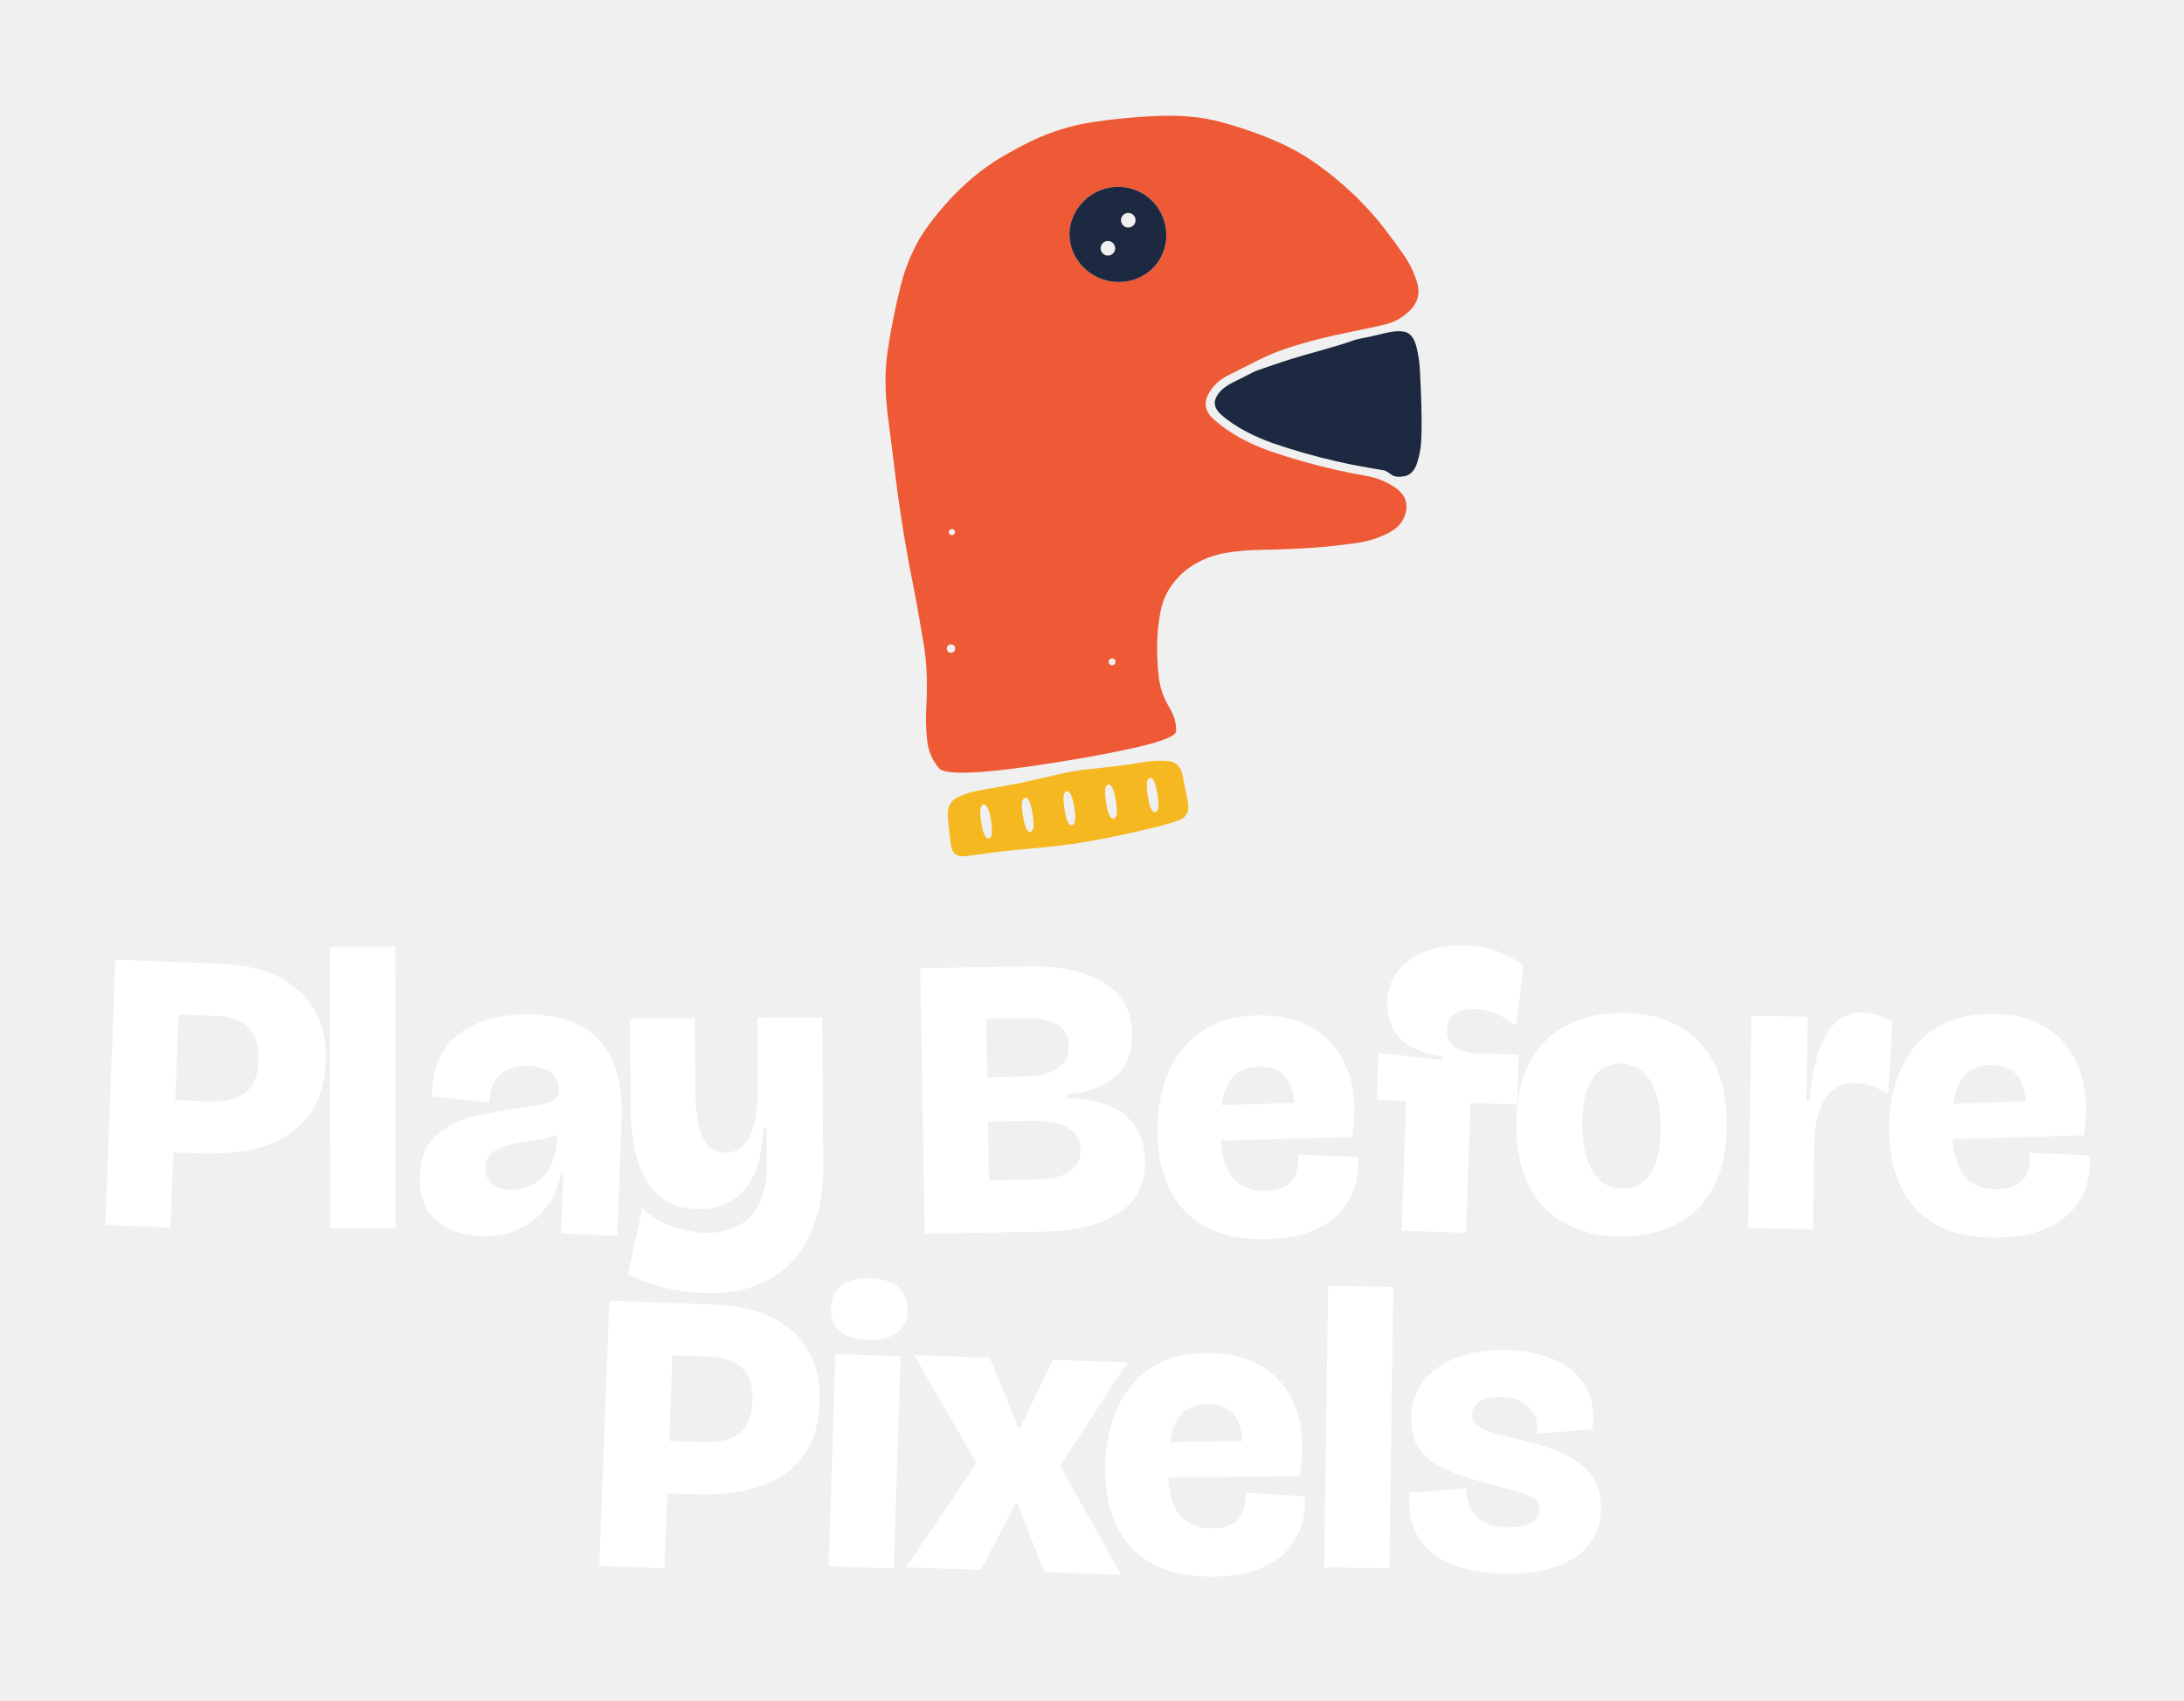
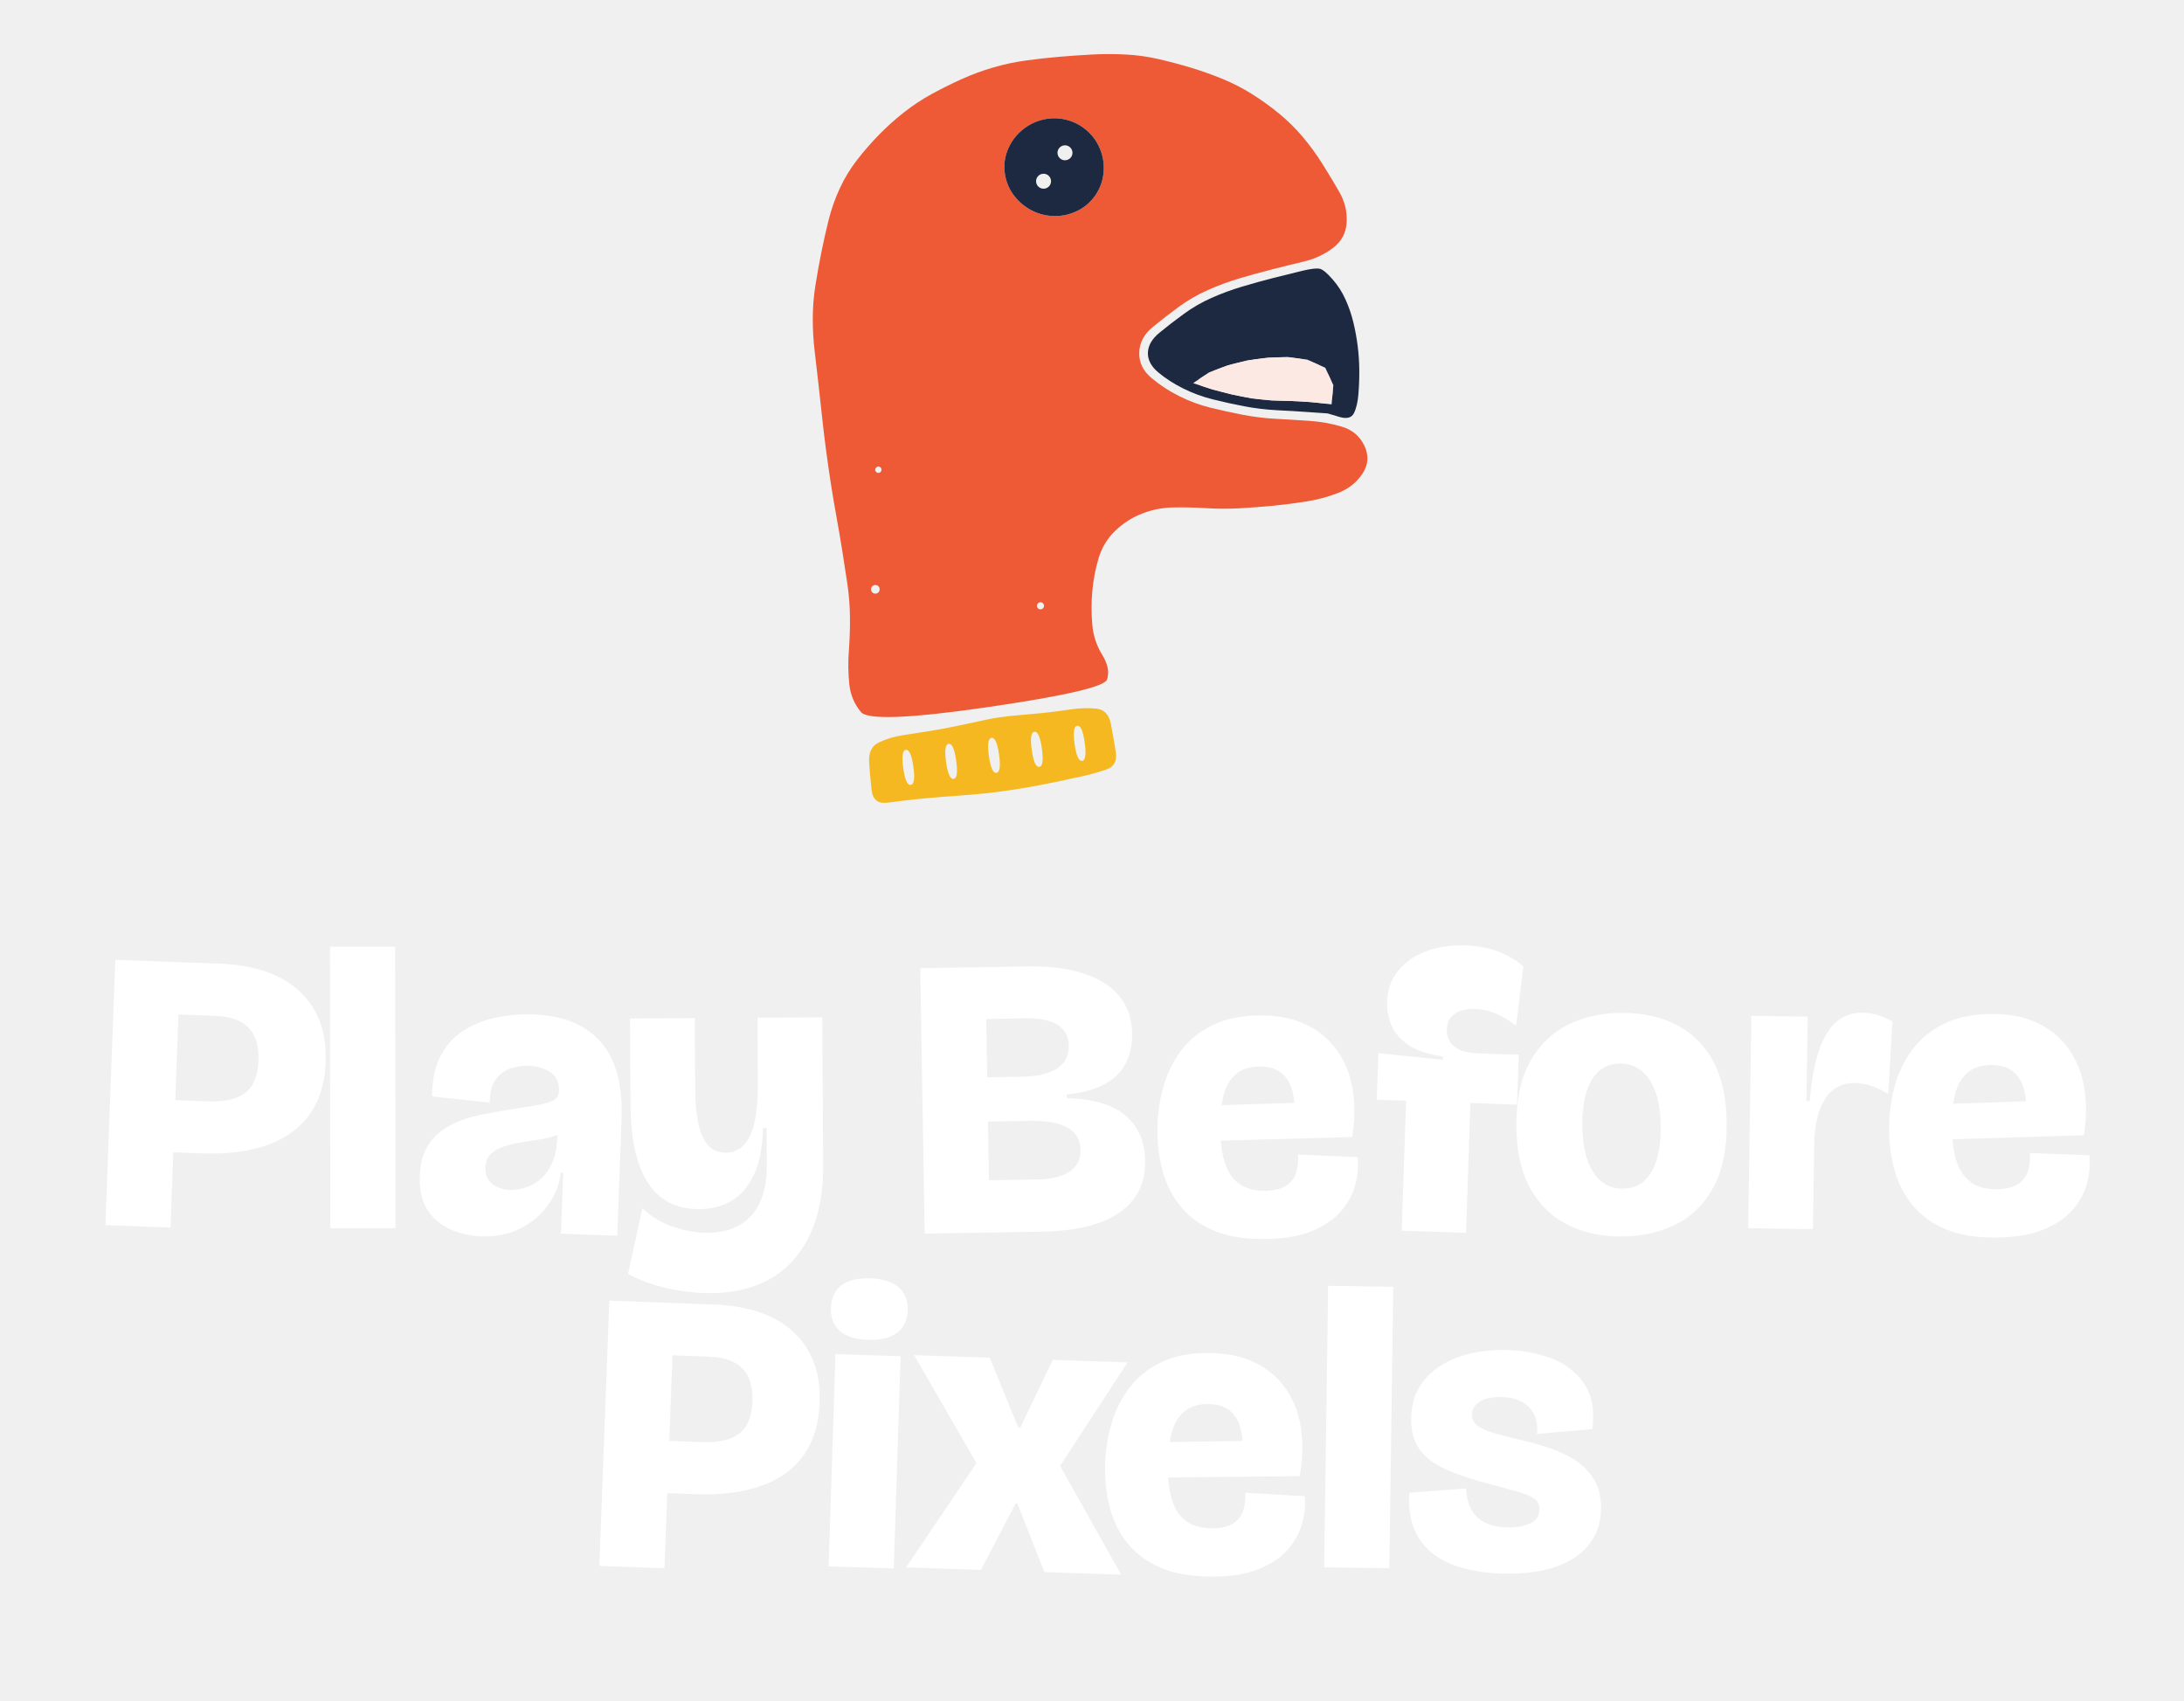
<svg xmlns="http://www.w3.org/2000/svg" viewBox="0 0 570.15 444" width="570.15" height="444" role="img" aria-label="Play Before Pixels (on ink)">
-   <path fill="#EE5A36" d="M302.49 176.64Q302 172.4 302.08 168.1Q302.16 163.81 302.96 159.64Q303.77 155.48 306.33 152.17Q308.89 148.87 312.58 146.88Q316.28 144.89 320.48 144.25Q324.67 143.61 328.97 143.54Q333.27 143.47 337.55 143.28Q341.83 143.09 346.1 142.71Q350.37 142.32 354.63 141.67Q358.88 141.01 362.63 139.05Q366.37 137.08 367.07 133.41Q367.76 129.75 364.31 127.34Q360.86 124.94 356.61 124.21Q352.35 123.48 348.17 122.52Q343.98 121.55 339.86 120.38Q335.74 119.2 331.7 117.81Q327.66 116.42 323.88 114.38Q320.1 112.34 316.89 109.5Q313.69 106.67 315.26 103.28Q316.83 99.88 320.67 97.96Q324.51 96.04 328.35 94.09Q332.18 92.14 336.28 90.81Q340.37 89.49 344.55 88.44Q348.72 87.39 352.94 86.57Q357.16 85.74 361.33 84.76Q365.49 83.79 368.32 80.78Q371.15 77.77 369.96 73.79Q368.77 69.81 366.32 66.33Q363.88 62.86 361.28 59.49Q358.68 56.12 355.69 53.06Q352.71 49.99 349.43 47.22Q346.14 44.45 342.59 42.02Q339.04 39.59 335.14 37.76Q331.24 35.94 327.19 34.5Q323.14 33.06 319 31.93Q314.85 30.79 310.57 30.43Q306.29 30.07 302.01 30.27Q297.73 30.46 293.48 30.86Q289.23 31.26 285 31.91Q280.77 32.57 276.68 33.87Q272.58 35.17 268.73 37.07Q264.88 38.98 261.18 41.19Q257.48 43.4 254.18 46.16Q250.87 48.93 247.94 52.1Q245.01 55.26 242.44 58.74Q239.86 62.22 238.07 66.16Q236.27 70.1 235.21 74.27Q234.15 78.44 233.3 82.64Q232.46 86.83 231.81 91.08Q231.16 95.33 231.17 99.64Q231.19 103.94 231.74 108.2Q232.3 112.46 232.82 116.72Q233.34 120.98 233.88 125.24Q234.42 129.51 235.06 133.76Q235.69 138.01 236.42 142.24Q237.15 146.48 237.99 150.7Q238.84 154.91 239.59 159.15Q240.34 163.39 241.06 167.64Q241.78 171.89 241.92 176.2Q242.06 180.51 241.81 184.8Q241.56 189.09 242.04 193.29Q242.51 197.48 245.13 200.53Q247.75 203.58 277.24 198.77Q306.72 193.96 307 190.96Q307.27 187.96 305.12 184.42Q302.98 180.88 302.49 176.64ZM249.3 138.83Q249.31 138.89 249.3 138.95Q249.3 139.02 249.28 139.08Q249.27 139.14 249.25 139.2Q249.22 139.26 249.19 139.31Q249.16 139.36 249.12 139.41Q249.07 139.46 249.03 139.5Q248.98 139.54 248.93 139.57Q248.87 139.6 248.81 139.63Q248.76 139.65 248.69 139.67Q248.63 139.68 248.57 139.69Q248.51 139.69 248.45 139.69Q248.38 139.68 248.32 139.67Q248.26 139.65 248.2 139.63Q248.15 139.6 248.09 139.57Q248.04 139.54 247.99 139.5Q247.94 139.46 247.9 139.41Q247.86 139.36 247.83 139.31Q247.8 139.26 247.77 139.2Q247.75 139.14 247.73 139.08Q247.72 139.02 247.71 138.95Q247.71 138.89 247.71 138.83Q247.72 138.77 247.73 138.71Q247.75 138.64 247.77 138.59Q247.8 138.53 247.83 138.48Q247.86 138.42 247.9 138.37Q247.94 138.33 247.99 138.29Q248.04 138.24 248.09 138.21Q248.15 138.18 248.2 138.15Q248.26 138.13 248.32 138.12Q248.38 138.1 248.45 138.1Q248.51 138.09 248.57 138.1Q248.63 138.1 248.69 138.12Q248.76 138.13 248.81 138.15Q248.87 138.18 248.93 138.21Q248.98 138.24 249.03 138.29Q249.07 138.33 249.12 138.37Q249.16 138.42 249.19 138.48Q249.22 138.53 249.25 138.59Q249.27 138.64 249.28 138.71Q249.3 138.77 249.3 138.83ZM249.33 169.05Q249.35 169.13 249.36 169.22Q249.36 169.3 249.36 169.39Q249.35 169.48 249.33 169.56Q249.31 169.64 249.28 169.72Q249.24 169.8 249.2 169.88Q249.15 169.95 249.1 170.02Q249.04 170.08 248.98 170.14Q248.91 170.19 248.84 170.24Q248.76 170.28 248.68 170.32Q248.6 170.35 248.52 170.37Q248.44 170.39 248.35 170.4Q248.26 170.4 248.18 170.4Q248.09 170.39 248.01 170.37Q247.92 170.35 247.84 170.32Q247.76 170.28 247.69 170.24Q247.62 170.19 247.55 170.14Q247.49 170.08 247.43 170.02Q247.37 169.95 247.33 169.88Q247.28 169.8 247.25 169.72Q247.22 169.64 247.2 169.56Q247.18 169.48 247.17 169.39Q247.16 169.3 247.17 169.22Q247.18 169.13 247.2 169.05Q247.22 168.96 247.25 168.88Q247.28 168.81 247.33 168.73Q247.37 168.66 247.43 168.59Q247.49 168.53 247.55 168.47Q247.62 168.41 247.69 168.37Q247.76 168.32 247.84 168.29Q247.92 168.26 248.01 168.24Q248.09 168.22 248.18 168.21Q248.26 168.2 248.35 168.21Q248.44 168.22 248.52 168.24Q248.6 168.26 248.68 168.29Q248.76 168.32 248.84 168.37Q248.91 168.41 248.98 168.47Q249.04 168.53 249.1 168.59Q249.15 168.66 249.2 168.73Q249.24 168.81 249.28 168.88Q249.31 168.96 249.33 169.05ZM291.2 172.56Q291.21 172.63 291.22 172.7Q291.22 172.77 291.22 172.84Q291.21 172.91 291.2 172.98Q291.18 173.05 291.15 173.11Q291.12 173.18 291.09 173.24Q291.05 173.3 291.01 173.35Q290.96 173.4 290.91 173.45Q290.85 173.5 290.79 173.53Q290.73 173.57 290.67 173.6Q290.6 173.62 290.53 173.64Q290.46 173.66 290.39 173.66Q290.32 173.67 290.25 173.66Q290.18 173.66 290.11 173.64Q290.04 173.62 289.98 173.6Q289.91 173.57 289.85 173.53Q289.79 173.5 289.74 173.45Q289.69 173.4 289.64 173.35Q289.59 173.3 289.56 173.24Q289.52 173.18 289.49 173.11Q289.47 173.05 289.45 172.98Q289.43 172.91 289.43 172.84Q289.42 172.77 289.43 172.7Q289.43 172.63 289.45 172.56Q289.47 172.49 289.49 172.42Q289.52 172.36 289.56 172.3Q289.59 172.24 289.64 172.19Q289.69 172.13 289.74 172.09Q289.79 172.04 289.85 172Q289.91 171.97 289.98 171.94Q290.04 171.91 290.11 171.9Q290.18 171.88 290.25 171.87Q290.32 171.87 290.39 171.87Q290.46 171.88 290.53 171.9Q290.6 171.91 290.67 171.94Q290.73 171.97 290.79 172Q290.85 172.04 290.91 172.09Q290.96 172.13 291.01 172.19Q291.05 172.24 291.09 172.3Q291.12 172.36 291.15 172.42Q291.18 172.49 291.2 172.56ZM304.45 62.23Q304.25 65.33 302.57 67.97Q300.9 70.61 298.16 72.08Q295.42 73.55 292.35 73.62Q289.27 73.68 286.5 72.37Q283.73 71.05 281.81 68.63Q279.89 66.2 279.36 63.12Q278.83 60.04 279.92 57.13Q281.01 54.22 283.28 52.14Q285.54 50.07 288.48 49.24Q291.42 48.41 294.41 49.02Q297.4 49.63 299.79 51.55Q302.18 53.48 303.41 56.3Q304.64 59.13 304.45 62.23Z" />
-   <path fill="#1D2940" d="M366.66 124.31Q368.91 123.88 369.9 120.97Q370.89 118.05 371.02 114.99Q371.15 111.92 371.12 108.87Q371.08 105.81 370.96 102.75Q370.83 99.69 370.68 96.63Q370.53 93.56 369.77 90.54Q369.01 87.52 367.23 86.79Q365.45 86.05 361.56 86.97Q357.67 87.89 357.63 87.89Q357.59 87.9 355.7 88.27Q353.81 88.64 352.87 89.02Q351.93 89.39 348.99 90.27Q346.06 91.14 343.11 91.96Q340.16 92.77 337.23 93.67Q334.31 94.58 331.42 95.59Q328.54 96.6 328.22 96.69Q327.91 96.78 326.71 97.39Q325.51 98 325.5 98Q325.5 98 322 99.75Q318.5 101.5 317.44 103.81Q316.37 106.11 318.87 108.31Q321.37 110.52 324.96 112.46Q328.54 114.4 332.47 115.75Q336.4 117.1 340.46 118.26Q344.53 119.42 348.66 120.37Q352.79 121.33 357.01 122.05Q361.23 122.77 361.35 122.8Q361.47 122.82 361.58 122.86Q361.7 122.9 361.81 122.95Q361.92 123.01 362.02 123.07Q362.12 123.13 363.27 123.93Q364.41 124.73 366.66 124.31Z" />
-   <path fill="#F5B820" d="M252.29 223.48Q255.87 222.96 259.41 222.51Q262.94 222.06 266.49 221.75Q270.03 221.43 273.58 221.08Q277.12 220.74 280.64 220.21Q284.16 219.68 287.65 219.01Q291.15 218.34 294.63 217.56Q298.1 216.78 301.56 215.95Q305.01 215.12 307.87 214.06Q310.73 212.99 310.11 209.51Q309.48 206.03 308.74 202.45Q307.99 198.87 304.81 198.64Q301.64 198.41 298.12 199.01Q294.59 199.62 291.06 200.03Q287.52 200.45 283.98 200.82Q280.43 201.19 276.96 201.98Q273.49 202.77 270.03 203.58Q266.56 204.4 263.05 205.02Q259.55 205.65 256.04 206.25Q252.53 206.85 249.85 208.22Q247.17 209.58 247.45 213.21Q247.73 216.84 248.22 220.42Q248.71 224.01 252.29 223.48ZM256.15 214.63Q255.45 210.18 256.73 209.98Q258.01 209.78 258.72 214.22Q259.42 218.67 258.14 218.87Q256.85 219.07 256.15 214.63ZM267.02 212.91Q266.31 208.46 267.6 208.26Q268.88 208.06 269.58 212.5Q270.29 216.95 269 217.15Q267.72 217.35 267.02 212.91ZM277.88 211.19Q277.18 206.74 278.46 206.54Q279.74 206.34 280.45 210.78Q281.15 215.23 279.87 215.43Q278.58 215.63 277.88 211.19ZM290.73 213.71Q289.45 213.91 288.74 209.47Q288.04 205.02 289.32 204.82Q290.61 204.62 291.31 209.06Q292.02 213.5 290.73 213.71ZM301.6 211.99Q300.31 212.19 299.61 207.75Q298.91 203.3 300.19 203.1Q301.47 202.89 302.18 207.34Q302.88 211.78 301.6 211.99Z" />
-   <path fill="#1D2940" d="M303.41 56.3Q302.18 53.48 299.79 51.55Q297.4 49.63 294.41 49.02Q291.42 48.41 288.48 49.24Q285.54 50.07 283.28 52.14Q281.01 54.22 279.92 57.13Q278.83 60.04 279.36 63.12Q279.89 66.2 281.81 68.63Q283.73 71.05 286.5 72.37Q289.27 73.68 292.35 73.62Q295.42 73.55 298.16 72.08Q300.9 70.61 302.57 67.97Q304.25 65.33 304.45 62.23Q304.64 59.13 303.41 56.3ZM296.4 57.12Q296.42 57.19 296.43 57.27Q296.44 57.34 296.44 57.41Q296.44 57.49 296.44 57.56Q296.44 57.64 296.43 57.71Q296.42 57.79 296.4 57.86Q296.39 57.93 296.37 58Q296.35 58.08 296.32 58.15Q296.3 58.22 296.27 58.28Q296.23 58.35 296.2 58.42Q296.16 58.48 296.12 58.54Q296.08 58.61 296.03 58.66Q295.99 58.72 295.94 58.78Q295.88 58.83 295.83 58.88Q295.78 58.93 295.72 58.98Q295.66 59.03 295.6 59.07Q295.53 59.11 295.47 59.15Q295.4 59.18 295.34 59.21Q295.27 59.24 295.2 59.27Q295.13 59.3 295.06 59.32Q294.98 59.34 294.91 59.35Q294.84 59.37 294.76 59.37Q294.69 59.38 294.62 59.39Q294.54 59.39 294.47 59.39Q294.39 59.38 294.32 59.37Q294.24 59.37 294.17 59.35Q294.1 59.34 294.03 59.32Q293.95 59.3 293.88 59.27Q293.81 59.24 293.75 59.21Q293.68 59.18 293.61 59.15Q293.55 59.11 293.49 59.07Q293.42 59.03 293.37 58.98Q293.31 58.93 293.25 58.88Q293.2 58.83 293.15 58.78Q293.1 58.72 293.05 58.66Q293 58.61 292.96 58.54Q292.92 58.48 292.88 58.42Q292.85 58.35 292.82 58.28Q292.79 58.22 292.76 58.15Q292.73 58.08 292.71 58Q292.69 57.93 292.68 57.86Q292.66 57.79 292.66 57.71Q292.65 57.64 292.64 57.56Q292.64 57.49 292.64 57.41Q292.65 57.34 292.66 57.27Q292.66 57.19 292.68 57.12Q292.69 57.04 292.71 56.97Q292.73 56.9 292.76 56.83Q292.79 56.76 292.82 56.69Q292.85 56.63 292.88 56.56Q292.92 56.5 292.96 56.43Q293 56.37 293.05 56.31Q293.1 56.25 293.15 56.2Q293.2 56.15 293.25 56.09Q293.31 56.04 293.37 56Q293.42 55.95 293.49 55.91Q293.55 55.87 293.61 55.83Q293.68 55.8 293.75 55.76Q293.81 55.73 293.88 55.71Q293.95 55.68 294.03 55.66Q294.1 55.64 294.17 55.63Q294.24 55.61 294.32 55.6Q294.39 55.59 294.47 55.59Q294.54 55.59 294.62 55.59Q294.69 55.59 294.76 55.6Q294.84 55.61 294.91 55.63Q294.98 55.64 295.06 55.66Q295.13 55.68 295.2 55.71Q295.27 55.73 295.34 55.76Q295.4 55.8 295.47 55.83Q295.53 55.87 295.6 55.91Q295.66 55.95 295.72 56Q295.78 56.04 295.83 56.09Q295.88 56.15 295.94 56.2Q295.99 56.25 296.03 56.31Q296.08 56.37 296.12 56.43Q296.16 56.5 296.2 56.56Q296.23 56.63 296.27 56.69Q296.3 56.76 296.32 56.83Q296.35 56.9 296.37 56.97Q296.39 57.04 296.4 57.12ZM291.08 64.44Q291.1 64.51 291.11 64.59Q291.12 64.66 291.12 64.74Q291.12 64.81 291.12 64.89Q291.12 64.96 291.11 65.03Q291.1 65.11 291.08 65.18Q291.07 65.25 291.05 65.33Q291.03 65.4 291 65.47Q290.98 65.54 290.95 65.61Q290.91 65.67 290.88 65.74Q290.84 65.8 290.8 65.87Q290.76 65.93 290.71 65.99Q290.67 66.04 290.62 66.1Q290.56 66.15 290.51 66.21Q290.46 66.26 290.4 66.3Q290.34 66.35 290.28 66.39Q290.21 66.43 290.15 66.47Q290.08 66.5 290.02 66.54Q289.95 66.57 289.88 66.59Q289.81 66.62 289.74 66.64Q289.66 66.66 289.59 66.67Q289.52 66.69 289.44 66.7Q289.37 66.71 289.3 66.71Q289.22 66.71 289.15 66.71Q289.07 66.71 289 66.7Q288.92 66.69 288.85 66.67Q288.78 66.66 288.71 66.64Q288.63 66.62 288.56 66.59Q288.49 66.57 288.43 66.54Q288.36 66.5 288.29 66.47Q288.23 66.43 288.17 66.39Q288.1 66.35 288.05 66.3Q287.99 66.26 287.93 66.21Q287.88 66.15 287.83 66.1Q287.78 66.04 287.73 65.99Q287.68 65.93 287.64 65.87Q287.6 65.8 287.56 65.74Q287.53 65.67 287.5 65.61Q287.47 65.54 287.44 65.47Q287.41 65.4 287.39 65.33Q287.37 65.25 287.36 65.18Q287.34 65.11 287.34 65.03Q287.33 64.96 287.32 64.89Q287.32 64.81 287.32 64.74Q287.33 64.66 287.34 64.59Q287.34 64.51 287.36 64.44Q287.37 64.37 287.39 64.3Q287.41 64.22 287.44 64.15Q287.47 64.08 287.5 64.02Q287.53 63.95 287.56 63.88Q287.6 63.82 287.64 63.76Q287.68 63.69 287.73 63.64Q287.78 63.58 287.83 63.52Q287.88 63.47 287.93 63.42Q287.99 63.37 288.05 63.32Q288.1 63.27 288.17 63.23Q288.23 63.19 288.29 63.15Q288.36 63.12 288.43 63.09Q288.49 63.06 288.56 63.03Q288.63 63 288.71 62.98Q288.78 62.96 288.85 62.95Q288.92 62.93 289 62.93Q289.07 62.92 289.15 62.91Q289.22 62.91 289.3 62.91Q289.37 62.92 289.44 62.93Q289.52 62.93 289.59 62.95Q289.66 62.96 289.74 62.98Q289.81 63 289.88 63.03Q289.95 63.06 290.02 63.09Q290.08 63.12 290.15 63.15Q290.21 63.19 290.28 63.23Q290.34 63.27 290.4 63.32Q290.46 63.37 290.51 63.42Q290.56 63.47 290.62 63.52Q290.67 63.58 290.71 63.64Q290.76 63.69 290.8 63.76Q290.84 63.82 290.88 63.88Q290.91 63.95 290.95 64.02Q290.98 64.08 291 64.15Q291.03 64.22 291.05 64.3Q291.07 64.37 291.08 64.44Z" />
+   <path fill="#EE5A36" d="M285.14 162.94Q284.78 158.61 285.16 154.28Q285.54 149.95 286.77 145.8Q287.99 141.65 291.05 138.65Q294.12 135.65 298.09 134.09Q302.07 132.52 306.37 132.46Q310.68 132.39 315.03 132.66Q319.39 132.93 323.75 132.68Q328.1 132.43 332.44 132.01Q336.77 131.58 341.06 130.9Q345.35 130.23 349.4 128.65Q353.45 127.07 355.72 123.59Q357.98 120.11 356.18 116.35Q354.38 112.59 350.28 111.37Q346.18 110.15 341.81 109.86Q337.44 109.56 333.08 109.33Q328.73 109.1 324.46 108.28Q320.19 107.47 315.98 106.42Q311.77 105.37 307.88 103.43Q303.98 101.49 300.64 98.7Q297.29 95.91 297.41 92.03Q297.53 88.16 300.9 85.4Q304.26 82.63 307.79 80.06Q311.31 77.49 315.31 75.72Q319.31 73.95 323.49 72.69Q327.68 71.44 331.92 70.36Q336.15 69.28 340.39 68.27Q344.64 67.26 348 64.71Q351.36 62.16 351.56 57.98Q351.77 53.8 349.63 50.09Q347.49 46.38 345.19 42.72Q342.89 39.06 340.1 35.75Q337.31 32.44 333.94 29.67Q330.58 26.9 326.88 24.58Q323.18 22.25 319.13 20.59Q315.09 18.94 310.91 17.67Q306.73 16.41 302.47 15.43Q298.22 14.45 293.86 14.23Q289.49 14 285.15 14.23Q280.8 14.46 276.47 14.83Q272.15 15.2 267.84 15.79Q263.53 16.38 259.34 17.6Q255.15 18.81 251.17 20.6Q247.18 22.39 243.34 24.48Q239.5 26.58 236.05 29.28Q232.61 31.98 229.54 35.11Q226.47 38.24 223.77 41.71Q221.07 45.19 219.23 49.18Q217.38 53.17 216.32 57.42Q215.27 61.66 214.41 65.92Q213.56 70.19 212.87 74.5Q212.18 78.82 212.18 83.19Q212.17 87.56 212.7 91.89Q213.23 96.23 213.7 100.56Q214.17 104.89 214.65 109.23Q215.12 113.57 215.7 117.9Q216.28 122.23 216.95 126.54Q217.62 130.86 218.41 135.15Q219.19 139.45 219.88 143.77Q220.57 148.08 221.21 152.42Q221.85 156.75 221.89 161.13Q221.93 165.51 221.6 169.86Q221.27 174.22 221.7 178.48Q222.13 182.74 224.76 185.88Q227.4 189.01 257.71 184.61Q288.02 180.21 289 177.38Q289.97 174.55 287.73 170.91Q285.49 167.27 285.14 162.94ZM230.13 122.57Q230.13 122.64 230.12 122.7Q230.12 122.76 230.1 122.83Q230.09 122.89 230.06 122.95Q230.03 123.01 230 123.06Q229.97 123.12 229.92 123.16Q229.88 123.21 229.83 123.25Q229.78 123.29 229.73 123.33Q229.67 123.36 229.61 123.38Q229.55 123.41 229.49 123.42Q229.42 123.44 229.36 123.44Q229.3 123.44 229.23 123.44Q229.17 123.43 229.1 123.41Q229.04 123.4 228.98 123.37Q228.92 123.35 228.87 123.31Q228.82 123.28 228.77 123.24Q228.72 123.19 228.68 123.14Q228.64 123.09 228.6 123.04Q228.57 122.98 228.55 122.92Q228.52 122.86 228.51 122.8Q228.5 122.74 228.49 122.67Q228.49 122.61 228.49 122.54Q228.5 122.48 228.52 122.42Q228.53 122.35 228.56 122.3Q228.58 122.24 228.62 122.18Q228.65 122.13 228.7 122.08Q228.74 122.03 228.79 121.99Q228.84 121.95 228.89 121.92Q228.95 121.88 229.01 121.86Q229.07 121.84 229.13 121.82Q229.2 121.81 229.26 121.8Q229.32 121.8 229.39 121.81Q229.45 121.81 229.51 121.83Q229.58 121.85 229.64 121.87Q229.7 121.9 229.75 121.93Q229.8 121.97 229.85 122.01Q229.9 122.05 229.94 122.1Q229.98 122.15 230.02 122.21Q230.05 122.26 230.07 122.32Q230.1 122.38 230.11 122.44Q230.12 122.51 230.13 122.57ZM229.61 153.59Q229.63 153.68 229.64 153.77Q229.64 153.86 229.63 153.94Q229.62 154.03 229.6 154.12Q229.58 154.2 229.55 154.29Q229.51 154.37 229.46 154.44Q229.41 154.52 229.36 154.58Q229.3 154.65 229.23 154.71Q229.16 154.76 229.08 154.81Q229.01 154.85 228.93 154.88Q228.84 154.92 228.76 154.94Q228.67 154.96 228.58 154.96Q228.49 154.97 228.4 154.96Q228.32 154.95 228.23 154.93Q228.15 154.9 228.06 154.87Q227.98 154.83 227.91 154.79Q227.83 154.74 227.77 154.68Q227.7 154.62 227.64 154.55Q227.59 154.48 227.54 154.41Q227.5 154.33 227.47 154.25Q227.43 154.17 227.41 154.08Q227.39 153.99 227.39 153.91Q227.38 153.82 227.39 153.73Q227.4 153.64 227.42 153.55Q227.44 153.47 227.48 153.39Q227.52 153.31 227.56 153.23Q227.61 153.16 227.67 153.09Q227.73 153.02 227.8 152.97Q227.86 152.91 227.94 152.87Q228.02 152.82 228.1 152.79Q228.18 152.76 228.27 152.74Q228.36 152.72 228.44 152.71Q228.53 152.71 228.62 152.72Q228.71 152.72 228.79 152.75Q228.88 152.77 228.96 152.8Q229.04 152.84 229.12 152.89Q229.19 152.93 229.26 152.99Q229.33 153.05 229.38 153.12Q229.44 153.19 229.48 153.27Q229.53 153.34 229.56 153.42Q229.59 153.51 229.61 153.59ZM272.52 157.95Q272.54 158.02 272.55 158.09Q272.55 158.16 272.54 158.23Q272.54 158.31 272.52 158.38Q272.5 158.45 272.47 158.51Q272.44 158.58 272.4 158.64Q272.36 158.7 272.32 158.76Q272.27 158.81 272.21 158.86Q272.16 158.9 272.09 158.94Q272.03 158.98 271.96 159Q271.9 159.03 271.82 159.04Q271.75 159.06 271.68 159.06Q271.61 159.07 271.54 159.06Q271.47 159.06 271.39 159.04Q271.32 159.02 271.26 158.99Q271.19 158.96 271.13 158.92Q271.07 158.88 271.02 158.84Q270.96 158.79 270.91 158.73Q270.87 158.68 270.83 158.61Q270.8 158.55 270.77 158.48Q270.74 158.42 270.73 158.34Q270.71 158.27 270.71 158.2Q270.7 158.13 270.71 158.06Q270.72 157.98 270.73 157.91Q270.75 157.84 270.78 157.78Q270.81 157.71 270.85 157.65Q270.89 157.59 270.94 157.53Q270.98 157.48 271.04 157.43Q271.1 157.39 271.16 157.35Q271.22 157.31 271.29 157.29Q271.36 157.26 271.43 157.25Q271.5 157.23 271.57 157.23Q271.64 157.22 271.71 157.23Q271.79 157.24 271.86 157.25Q271.93 157.27 271.99 157.3Q272.06 157.33 272.12 157.37Q272.18 157.41 272.24 157.46Q272.29 157.5 272.34 157.56Q272.38 157.62 272.42 157.68Q272.46 157.74 272.48 157.81Q272.51 157.88 272.52 157.95ZM288.1 44.93Q287.85 48.11 286.08 50.79Q284.31 53.47 281.47 54.93Q278.64 56.39 275.48 56.4Q272.32 56.41 269.5 55.01Q266.68 53.61 264.75 51.09Q262.82 48.57 262.34 45.4Q261.85 42.23 263.02 39.25Q264.19 36.28 266.56 34.2Q268.92 32.11 271.95 31.31Q274.98 30.51 278.04 31.19Q281.1 31.87 283.52 33.89Q285.93 35.9 287.15 38.83Q288.36 41.75 288.1 44.93Z" />
+   <path fill="#1D2940" d="M354.63 102.82Q354.88 99.68 354.85 96.55Q354.82 93.41 354.43 90.3Q354.04 87.19 353.3 84.13Q352.56 81.07 351.26 78.19Q349.97 75.3 347.87 72.91Q345.78 70.52 344.65 70.19Q343.52 69.85 340.11 70.66Q336.69 71.47 332.49 72.54Q328.28 73.62 324.19 74.84Q320.09 76.07 316.27 77.77Q312.45 79.46 309.05 81.94Q305.65 84.42 302.7 86.84Q299.76 89.25 299.67 92.07Q299.58 94.88 302.4 97.23Q305.23 99.59 308.89 101.41Q312.56 103.24 316.62 104.25Q320.68 105.27 324.84 106.06Q329 106.85 333.28 107.08Q337.56 107.31 337.57 107.31Q337.59 107.31 341.96 107.6Q346.33 107.9 346.45 107.91Q346.58 107.93 346.7 107.95Q346.82 107.98 349.69 108.84Q352.56 109.69 353.47 107.82Q354.38 105.95 354.63 102.82ZM345.05 105.26Q342.5 104.95 339.87 104.81Q337.25 104.66 334.62 104.61Q331.99 104.55 331.99 104.55Q331.99 104.55 329.38 104.28Q326.77 104.01 326.77 104.01Q326.77 104.01 324.19 103.5Q321.61 102.99 321.61 102.99Q321.61 102.99 319.07 102.33Q316.52 101.68 316.52 101.68Q316.52 101.68 314.01 100.85Q311.49 100.02 311.49 100.02Q311.49 100.02 311.49 100.02Q311.49 100.02 311.49 100.02Q311.49 100.02 311.49 100.02Q311.49 100.02 311.49 100.02Q311.49 100.02 311.49 100.02Q311.49 100.02 311.49 100.02Q311.49 100.02 311.49 100.02Q311.48 100.02 311.48 100.02Q311.48 100.02 311.48 100.02Q311.48 100.02 311.48 100.02Q311.48 100.02 311.48 100.02Q311.48 100.02 311.48 100.01Q311.48 100.01 311.48 100.01Q311.48 100.01 311.48 100.01Q311.48 100.01 311.48 100.01Q311.48 100.01 311.48 100.01Q311.48 100.01 311.48 100.01Q311.48 100.01 311.49 100.01Q311.49 100.01 311.49 100.01Q311.49 100.01 311.49 100.01Q311.49 100.01 311.49 100.01Q311.49 100.01 311.49 100.01Q311.49 100.01 313.55 98.62Q315.61 97.23 315.61 97.23Q315.61 97.23 315.61 97.23Q315.61 97.23 318.08 96.28Q320.55 95.34 320.55 95.34Q320.55 95.34 323.11 94.71Q325.66 94.07 325.66 94.07Q325.66 94.07 328.26 93.72Q330.86 93.37 330.86 93.37Q330.86 93.37 333.47 93.28Q336.08 93.18 336.09 93.18Q336.09 93.18 336.09 93.18Q336.09 93.18 338.68 93.53Q341.27 93.88 341.27 93.88Q341.28 93.88 341.28 93.88Q341.28 93.88 341.28 93.88Q341.28 93.88 343.62 94.94Q345.97 96 345.97 96Q345.97 96 345.97 96Q345.97 96 345.97 96Q345.97 96 345.97 96Q345.97 96 345.97 96Q345.97 96 345.97 96Q345.97 96 345.97 96Q345.97 96 347.02 98.27Q348.08 100.53 348.08 100.53Q348.08 100.53 348.08 100.53Q348.08 100.54 348.08 100.54Q348.08 100.54 348.08 100.54Q348.08 100.54 348.08 100.54Q348.08 100.54 347.85 103.04Q347.62 105.55 347.62 105.55Q347.62 105.55 347.62 105.55Q347.62 105.55 347.62 105.55Q347.62 105.55 347.62 105.55Q347.62 105.55 347.62 105.55Q347.62 105.55 347.61 105.55Q347.61 105.56 347.61 105.56Q347.61 105.56 347.61 105.56Q347.61 105.56 347.61 105.56Q347.61 105.56 347.61 105.56Q347.61 105.56 347.61 105.56Q347.61 105.56 347.61 105.56Q347.61 105.56 347.61 105.56Q347.61 105.56 347.61 105.56Q347.61 105.56 347.61 105.56Q347.61 105.56 347.61 105.56Q347.61 105.56 345.05 105.26Z" />
+   <path fill="#F5B820" d="M231.68 209.53Q235.36 209.05 239 208.65Q242.63 208.26 246.28 208Q249.93 207.74 253.57 207.44Q257.21 207.15 260.83 206.67Q264.45 206.19 268.06 205.57Q271.66 204.94 275.24 204.2Q278.82 203.46 282.38 202.67Q285.95 201.88 288.9 200.84Q291.85 199.8 291.27 196.22Q290.7 192.64 290 188.95Q289.29 185.25 286.04 184.96Q282.78 184.67 279.15 185.23Q275.53 185.78 271.89 186.15Q268.25 186.51 264.61 186.82Q260.97 187.14 257.39 187.89Q253.81 188.64 250.24 189.42Q246.67 190.19 243.06 190.77Q239.44 191.35 235.83 191.9Q232.22 192.46 229.44 193.81Q226.67 195.16 226.89 198.89Q227.11 202.62 227.55 206.31Q227.99 210 231.68 209.53ZM235.8 200.5Q235.15 195.93 236.48 195.74Q237.8 195.56 238.44 200.13Q239.08 204.71 237.76 204.89Q236.44 205.08 235.8 200.5ZM246.98 198.93Q246.34 194.36 247.66 194.17Q248.98 193.99 249.62 198.56Q250.27 203.14 248.95 203.32Q247.62 203.51 246.98 198.93ZM258.16 197.36Q257.52 192.79 258.84 192.6Q260.16 192.41 260.81 196.99Q261.45 201.56 260.13 201.75Q258.81 201.94 258.16 197.36ZM271.31 200.18Q269.99 200.36 269.35 195.79Q268.7 191.21 270.03 191.03Q271.35 190.84 271.99 195.42Q272.63 199.99 271.31 200.18ZM282.5 198.61Q281.17 198.79 280.53 194.22Q279.89 189.64 281.21 189.46Q282.53 189.27 283.17 193.85Q283.82 198.42 282.5 198.61Z" />
+   <path fill="#FDE9E3" d="M345.05 105.25Q347.61 105.55 347.84 103.04Q348.07 100.54 347.01 98.27Q345.96 96.01 343.62 94.95Q341.27 93.89 338.68 93.54Q336.09 93.19 333.47 93.29Q330.86 93.38 328.26 93.73Q325.66 94.08 323.11 94.72Q320.56 95.35 318.09 96.29Q315.62 97.24 313.56 98.62Q311.49 100.01 314.01 100.84Q316.53 101.67 319.07 102.32Q321.61 102.98 324.19 103.49Q326.77 104 329.38 104.27Q331.99 104.54 334.62 104.6Q337.25 104.65 339.87 104.8Q342.5 104.94 345.05 105.25Z" />
+   <path fill="#1D2940" d="M287.15 38.83Q285.93 35.9 283.52 33.89Q281.1 31.87 278.04 31.19Q274.98 30.51 271.95 31.31Q268.92 32.11 266.56 34.2Q264.19 36.28 263.02 39.25Q261.85 42.23 262.34 45.4Q262.82 48.57 264.75 51.09Q266.68 53.61 269.5 55.01Q272.32 56.41 275.48 56.4Q278.64 56.39 281.47 54.93Q284.31 53.47 286.08 50.79Q287.85 48.11 288.1 44.93Q288.36 41.75 287.15 38.83ZM279.94 39.54Q279.95 39.61 279.96 39.69Q279.97 39.77 279.97 39.84Q279.97 39.92 279.97 40Q279.96 40.07 279.95 40.15Q279.94 40.22 279.93 40.3Q279.91 40.37 279.89 40.45Q279.87 40.52 279.84 40.59Q279.81 40.66 279.78 40.73Q279.74 40.8 279.71 40.87Q279.67 40.93 279.62 41Q279.58 41.06 279.53 41.12Q279.48 41.18 279.43 41.23Q279.38 41.29 279.32 41.34Q279.26 41.39 279.2 41.44Q279.14 41.48 279.08 41.52Q279.01 41.57 278.94 41.6Q278.88 41.64 278.81 41.67Q278.74 41.7 278.66 41.72Q278.59 41.75 278.52 41.77Q278.44 41.79 278.37 41.8Q278.29 41.82 278.22 41.82Q278.14 41.83 278.06 41.83Q277.99 41.84 277.91 41.83Q277.83 41.83 277.76 41.82Q277.68 41.81 277.61 41.79Q277.53 41.77 277.46 41.75Q277.39 41.73 277.31 41.7Q277.24 41.67 277.17 41.64Q277.11 41.61 277.04 41.57Q276.97 41.53 276.91 41.49Q276.85 41.44 276.79 41.39Q276.73 41.35 276.67 41.29Q276.62 41.24 276.57 41.18Q276.52 41.13 276.47 41.06Q276.42 41 276.38 40.94Q276.34 40.87 276.3 40.81Q276.27 40.74 276.24 40.67Q276.21 40.6 276.18 40.53Q276.16 40.45 276.14 40.38Q276.12 40.31 276.1 40.23Q276.09 40.16 276.08 40.08Q276.07 40 276.07 39.93Q276.07 39.85 276.08 39.77Q276.08 39.7 276.09 39.62Q276.1 39.55 276.12 39.47Q276.13 39.4 276.15 39.32Q276.18 39.25 276.2 39.18Q276.23 39.11 276.27 39.04Q276.3 38.97 276.34 38.9Q276.38 38.84 276.42 38.77Q276.46 38.71 276.51 38.65Q276.56 38.59 276.61 38.54Q276.67 38.48 276.72 38.43Q276.78 38.38 276.84 38.33Q276.9 38.29 276.97 38.25Q277.03 38.2 277.1 38.17Q277.17 38.13 277.24 38.1Q277.31 38.07 277.38 38.04Q277.45 38.02 277.53 38Q277.6 37.98 277.67 37.97Q277.75 37.95 277.83 37.95Q277.9 37.94 277.98 37.94Q278.06 37.93 278.13 37.94Q278.21 37.94 278.28 37.95Q278.36 37.96 278.43 37.98Q278.51 38 278.58 38.02Q278.66 38.04 278.73 38.07Q278.8 38.1 278.87 38.13Q278.94 38.16 279 38.2Q279.07 38.24 279.13 38.28Q279.2 38.33 279.25 38.38Q279.31 38.42 279.37 38.48Q279.42 38.53 279.48 38.59Q279.53 38.64 279.57 38.7Q279.62 38.77 279.66 38.83Q279.7 38.89 279.74 38.96Q279.77 39.03 279.81 39.1Q279.84 39.17 279.86 39.24Q279.89 39.31 279.91 39.39Q279.93 39.46 279.94 39.54ZM274.35 46.96Q274.36 47.03 274.37 47.11Q274.38 47.19 274.38 47.26Q274.38 47.34 274.38 47.42Q274.37 47.49 274.36 47.57Q274.35 47.64 274.33 47.72Q274.32 47.79 274.3 47.87Q274.27 47.94 274.25 48.01Q274.22 48.08 274.18 48.15Q274.15 48.22 274.11 48.29Q274.07 48.35 274.03 48.42Q273.99 48.48 273.94 48.54Q273.89 48.6 273.84 48.65Q273.78 48.71 273.73 48.76Q273.67 48.81 273.61 48.86Q273.55 48.9 273.48 48.95Q273.42 48.99 273.35 49.02Q273.28 49.06 273.21 49.09Q273.14 49.12 273.07 49.15Q273 49.17 272.93 49.19Q272.85 49.21 272.78 49.22Q272.7 49.24 272.62 49.25Q272.55 49.25 272.47 49.25Q272.39 49.26 272.32 49.25Q272.24 49.25 272.17 49.24Q272.09 49.23 272.02 49.21Q271.94 49.19 271.87 49.17Q271.79 49.15 271.72 49.12Q271.65 49.09 271.58 49.06Q271.51 49.03 271.45 48.99Q271.38 48.95 271.32 48.91Q271.26 48.86 271.2 48.82Q271.14 48.77 271.08 48.71Q271.03 48.66 270.97 48.6Q270.92 48.55 270.88 48.49Q270.83 48.42 270.79 48.36Q270.75 48.3 270.71 48.23Q270.68 48.16 270.64 48.09Q270.61 48.02 270.59 47.95Q270.56 47.88 270.54 47.8Q270.52 47.73 270.51 47.65Q270.5 47.58 270.49 47.5Q270.48 47.42 270.48 47.35Q270.48 47.27 270.48 47.2Q270.49 47.12 270.5 47.04Q270.51 46.97 270.52 46.89Q270.54 46.82 270.56 46.74Q270.58 46.67 270.61 46.6Q270.64 46.53 270.67 46.46Q270.71 46.39 270.75 46.32Q270.78 46.26 270.83 46.19Q270.87 46.13 270.92 46.07Q270.97 46.01 271.02 45.96Q271.07 45.9 271.13 45.85Q271.19 45.8 271.25 45.75Q271.31 45.71 271.37 45.67Q271.44 45.63 271.51 45.59Q271.57 45.55 271.64 45.52Q271.71 45.49 271.79 45.47Q271.86 45.44 271.93 45.42Q272.01 45.4 272.08 45.39Q272.16 45.37 272.23 45.37Q272.31 45.36 272.39 45.36Q272.46 45.36 272.54 45.36Q272.62 45.36 272.69 45.37Q272.77 45.38 272.84 45.4Q272.92 45.42 272.99 45.44Q273.06 45.46 273.14 45.49Q273.21 45.52 273.28 45.55Q273.34 45.58 273.41 45.62Q273.48 45.66 273.54 45.7Q273.6 45.75 273.66 45.8Q273.72 45.84 273.78 45.9Q273.83 45.95 273.88 46.01Q273.93 46.07 273.98 46.13Q274.03 46.19 274.07 46.25Q274.11 46.32 274.15 46.38Q274.18 46.45 274.21 46.52Q274.24 46.59 274.27 46.66Q274.29 46.74 274.31 46.81Q274.33 46.88 274.35 46.96Z" />
  <path fill="#FFFFFF" d="M40.95 300.65 41.46 287.01 54.36 287.5Q60.76 287.74 64.01 285.28Q67.25 282.83 67.48 276.85Q67.69 271.18 64.91 268.29Q62.13 265.41 56.25 265.19L42.3 264.66L42.81 251.02L57.71 251.58Q63.69 251.81 68.78 253.41Q73.86 255.02 77.58 258.21Q81.3 261.4 83.27 266.09Q85.25 270.79 85.01 277.3Q84.7 285.59 80.76 291.01Q76.83 296.43 69.7 298.95Q62.56 301.46 52.38 301.08ZM27.52 319.8 30.11 250.55 47.11 251.18 44.51 320.44ZM86.22 320.63 86.15 247.13 103.16 247.12 103.23 320.62ZM125.61 322.73Q121.41 322.58 117.69 320.97Q113.97 319.36 111.68 315.96Q109.39 312.57 109.59 307.01Q109.78 301.87 111.9 298.74Q114.01 295.61 117.44 293.8Q120.87 291.98 124.89 291.13Q128.92 290.28 132.83 289.69Q138.32 288.84 141.07 288.32Q143.82 287.79 144.85 286.98Q145.88 286.18 145.93 284.71Q146.05 281.67 143.85 280.01Q141.65 278.35 137.98 278.22Q135.67 278.13 133.33 278.89Q130.99 279.64 129.44 281.74Q127.89 283.83 127.85 287.82L112.78 286.22Q112.82 279.6 115.18 275.32Q117.55 271.05 121.47 268.73Q125.39 266.4 129.99 265.52Q134.59 264.64 139.11 264.81Q147.4 265.12 152.63 268.41Q157.87 271.71 160.22 277.62Q162.58 283.54 162.27 291.83L161.91 301.7Q161.78 305.16 161.65 308.67Q161.52 312.19 161.39 315.65Q161.26 319.11 161.13 322.58L146.44 322.03Q146.58 318.25 146.73 314.37Q146.87 310.49 147.03 306.19L146.4 306.16Q145.8 310.87 142.98 314.71Q140.16 318.54 135.72 320.74Q131.28 322.94 125.61 322.73ZM133.1 310.61Q134.88 310.68 136.96 310.07Q139.03 309.46 140.92 307.96Q142.82 306.45 144.07 303.71Q145.33 300.98 145.48 296.88L145.58 294.37L148.42 294.16Q147.53 295.49 145.56 296.26Q143.59 297.02 141.16 297.41Q138.72 297.79 136.24 298.17Q133.76 298.55 131.63 299.26Q129.5 299.97 128.14 301.23Q126.78 302.5 126.7 304.8Q126.6 307.53 128.48 309.02Q130.37 310.51 133.1 310.61ZM185.48 337.56Q182.33 337.58 178.55 337.08Q174.76 336.58 170.98 335.45Q167.19 334.31 163.93 332.55L167.71 315.41Q171.51 318.96 176.19 320.4Q180.87 321.84 184.55 321.82Q189.69 321.79 193.2 319.72Q196.7 317.65 198.46 313.7Q200.22 309.76 200.19 304.09L200.13 294.43L199.19 294.43Q199.02 301.78 196.9 306.47Q194.77 311.15 191.11 313.38Q187.45 315.61 182.62 315.64Q176.63 315.67 172.68 312.65Q168.72 309.63 166.69 303.55Q164.66 297.47 164.61 288.34L164.47 265.87L181.38 265.77L181.48 283.83Q181.54 292.75 183.45 296.84Q185.37 300.92 189.46 300.89Q191.56 300.88 193.18 299.77Q194.8 298.66 195.84 296.39Q196.88 294.13 197.38 290.71Q197.89 287.3 197.86 282.78L197.76 265.67L214.66 265.57L214.89 304.63Q214.93 310.3 213.8 315.29Q212.68 320.29 210.39 324.34Q208.11 328.4 204.61 331.36Q201.11 334.32 196.34 335.92Q191.57 337.53 185.48 337.56ZM241.4 322.03 240.24 252.74 268.16 252.27Q274.57 252.16 279.58 253.24Q284.58 254.31 288.14 256.51Q291.69 258.7 293.58 262.03Q295.48 265.36 295.55 269.88Q295.62 274.07 293.95 277.46Q292.27 280.85 288.47 282.96Q284.68 285.07 278.49 285.7L278.51 286.65Q289.12 287 293.97 291.32Q298.82 295.65 298.94 302.9Q299.04 308.99 295.96 313.03Q292.88 317.07 286.88 319.22Q280.87 321.37 271.95 321.52ZM258.18 308.1 270.99 307.88Q276.34 307.79 279.25 305.8Q282.15 303.81 282.09 300.24Q282.03 296.25 278.69 294.36Q275.35 292.48 268.73 292.59L257.92 292.77ZM257.73 281.22 266.86 281.07Q272.85 280.97 275.96 278.92Q279.08 276.87 279.01 272.99Q278.95 269.31 276.09 267.52Q273.22 265.73 267.55 265.83L257.47 266ZM330.31 323.44Q322.43 323.53 317.11 321.34Q311.78 319.14 308.48 315.25Q305.18 311.35 303.7 306.32Q302.22 301.3 302.16 295.74Q302.09 289.75 303.54 284.27Q305 278.8 308.15 274.51Q311.31 270.22 316.37 267.69Q321.43 265.16 328.57 265.08Q335.71 264.99 340.83 267.4Q345.95 269.81 349.05 274.18Q352.15 278.56 353.11 284.32Q354.07 290.08 352.99 296.82L312.79 297.92L312.68 288.68L339.87 287.84L337.72 293.22Q338.3 288.38 337.47 285.08Q336.64 281.78 334.52 280.08Q332.4 278.37 328.73 278.41Q324.84 278.46 322.56 280.48Q320.27 282.5 319.37 286.14Q318.47 289.77 318.53 294.7Q318.63 303.21 321.51 307.06Q324.39 310.91 330.27 310.84Q332.79 310.81 334.46 310.16Q336.13 309.51 337.17 308.29Q338.2 307.07 338.6 305.34Q339 303.6 338.87 301.39L354.42 302.05Q354.78 305.51 353.82 309.2Q352.87 312.89 350.17 316.07Q347.48 319.25 342.62 321.3Q337.76 323.35 330.31 323.44ZM365.92 321.25 367.08 287.35 359.42 287.09 359.84 274.92 376.69 276.65 376.72 275.81Q370.35 274.86 367.17 272.44Q364 270.02 363 267.04Q362 264.06 362.08 261.65Q362.24 256.93 364.93 253.5Q367.62 250.07 372.25 248.34Q376.88 246.61 382.66 246.81Q387.38 246.97 391.06 248.36Q394.74 249.74 397.7 252.26L395.8 267.75Q393.04 265.66 390.45 264.57Q387.86 263.48 385.13 263.39Q381.99 263.28 379.89 264.57Q377.8 265.87 377.7 268.81Q377.64 270.38 378.44 271.77Q379.23 273.17 381.04 274.02Q382.85 274.87 386 274.97L396.49 275.33L396.04 288.35L383.87 287.93L382.71 321.82ZM423.18 322.78Q415.2 322.78 409 319.59Q402.8 316.39 399.33 309.93Q395.86 303.48 395.86 293.71Q395.85 283.53 399.47 277.07Q403.08 270.61 409.33 267.51Q415.57 264.4 423.45 264.4Q431.64 264.39 437.78 267.59Q443.93 270.79 447.35 277.24Q450.76 283.7 450.77 293.57Q450.78 303.75 447.16 310.21Q443.54 316.67 437.3 319.72Q431.05 322.77 423.18 322.78ZM423.59 310.28Q426.84 310.28 429.05 308.44Q431.25 306.6 432.4 303.03Q433.56 299.46 433.55 294.52Q433.55 289.06 432.29 285.34Q431.02 281.61 428.66 279.62Q426.29 277.63 422.93 277.63Q419.78 277.63 417.58 279.47Q415.38 281.31 414.22 284.88Q413.07 288.45 413.08 293.49Q413.08 301.47 415.87 305.88Q418.65 310.29 423.59 310.28ZM456.38 320.61 456.83 290.48 457.21 265.17 471.91 265.39 471.58 287.44 472.42 287.45Q473.18 278.64 475.09 273.58Q477.01 268.52 479.82 266.41Q482.64 264.29 486.1 264.35Q487.99 264.37 490.03 264.93Q492.07 265.49 494.05 266.67L492.92 285.56Q490.63 284.16 488.44 283.44Q486.25 282.73 484.25 282.7Q480.89 282.65 478.55 284.5Q476.22 286.36 474.95 290.01Q473.69 293.67 473.61 298.92L473.28 320.86ZM521.41 323.05Q513.54 323.17 508.2 320.99Q502.87 318.81 499.55 314.92Q496.24 311.03 494.75 306.01Q493.25 301 493.17 295.43Q493.08 289.45 494.52 283.96Q495.96 278.48 499.1 274.18Q502.24 269.88 507.3 267.34Q512.35 264.8 519.49 264.69Q526.63 264.58 531.76 266.98Q536.89 269.37 540 273.73Q543.11 278.1 544.09 283.86Q545.07 289.62 544.01 296.35L503.81 297.58L503.67 288.34L530.86 287.41L528.73 292.8Q529.29 287.96 528.45 284.67Q527.62 281.37 525.49 279.67Q523.36 277.97 519.69 278.02Q515.81 278.08 513.53 280.11Q511.25 282.14 510.35 285.78Q509.46 289.41 509.54 294.35Q509.66 302.85 512.56 306.69Q515.45 310.54 521.33 310.45Q523.85 310.41 525.52 309.76Q527.19 309.1 528.22 307.88Q529.25 306.66 529.65 304.92Q530.04 303.18 529.9 300.98L545.45 301.58Q545.82 305.04 544.88 308.73Q543.93 312.42 541.25 315.61Q538.57 318.8 533.72 320.87Q528.86 322.94 521.41 323.05ZM169.9 389.61 170.41 375.97 183.32 376.46Q189.72 376.7 192.96 374.25Q196.21 371.8 196.43 365.82Q196.65 360.15 193.87 357.26Q191.09 354.37 185.21 354.15L171.26 353.62L171.77 339.98L186.67 340.55Q192.65 340.77 197.74 342.38Q202.83 343.99 206.54 347.18Q210.26 350.37 212.23 355.06Q214.21 359.76 213.96 366.27Q213.65 374.56 209.72 379.98Q205.78 385.4 198.65 387.91Q191.51 390.43 181.34 390.04ZM156.46 408.76 159.07 339.51 176.07 340.15 173.46 409.4ZM216.32 408.89 218.11 353.48 235.11 354.03 233.32 409.44ZM226.63 349.76Q221.8 349.6 219.3 347.48Q216.79 345.35 216.92 341.46Q217.05 337.48 219.68 335.51Q222.32 333.55 227.15 333.7Q232.08 333.86 234.58 336.04Q237.09 338.23 236.96 342.11Q236.84 345.89 234.2 347.9Q231.56 349.92 226.63 349.76ZM236.55 409.15 254.91 381.93 238.64 353.75 258.36 354.42 265.84 372.64 266.36 372.65 274.84 354.98 294.36 355.64 276.74 382.67 292.69 411.05 272.65 410.37 265.58 392.48 265.16 392.47 256.07 409.81ZM316.17 411.56Q308.29 411.52 303 409.24Q297.71 406.96 294.48 403Q291.24 399.05 289.85 394Q288.46 388.95 288.49 383.39Q288.52 377.4 290.07 371.95Q291.62 366.5 294.84 362.26Q298.07 358.03 303.17 355.59Q308.28 353.14 315.42 353.18Q322.56 353.22 327.64 355.71Q332.72 358.2 335.74 362.63Q338.76 367.05 339.62 372.83Q340.49 378.61 339.3 385.33L299.08 385.75L299.13 376.51L326.33 376.13L324.09 381.47Q324.75 376.64 323.98 373.33Q323.21 370.02 321.12 368.28Q319.02 366.53 315.35 366.51Q311.46 366.5 309.14 368.48Q306.82 370.46 305.86 374.08Q304.9 377.7 304.87 382.63Q304.83 391.14 307.64 395.04Q310.46 398.94 316.34 398.97Q318.86 398.98 320.54 398.36Q322.22 397.74 323.28 396.53Q324.34 395.33 324.77 393.6Q325.19 391.87 325.1 389.67L340.64 390.58Q340.93 394.05 339.92 397.72Q338.9 401.39 336.16 404.53Q333.41 407.66 328.52 409.63Q323.62 411.6 316.17 411.56ZM345.68 409.15 346.72 335.66 363.72 335.9 362.69 409.39ZM393.25 410.79Q387.68 410.74 382.91 409.6Q378.15 408.45 374.65 406.01Q371.15 403.56 369.35 399.51Q367.55 395.45 367.91 389.68L382.72 388.54Q382.9 392.01 384.25 394.28Q385.6 396.55 388 397.62Q390.41 398.69 393.87 398.72Q397.13 398.74 399.5 397.66Q401.87 396.58 401.89 393.95Q401.91 392.59 401.07 391.69Q400.24 390.79 397.99 389.98Q395.74 389.18 391.44 388.09Q386.1 386.68 381.81 385.28Q377.51 383.88 374.48 381.96Q371.46 380.05 369.9 377.25Q368.35 374.45 368.39 370.36Q368.44 364.58 371.57 360.57Q374.7 356.55 380.18 354.45Q385.66 352.34 392.8 352.4Q399.2 352.45 404.75 354.5Q410.3 356.54 413.46 361.08Q416.62 365.62 415.72 373.07L401.22 374.31Q401.56 371.27 400.42 369.11Q399.29 366.95 397.09 365.83Q394.9 364.7 391.75 364.68Q388.18 364.65 386.22 365.94Q384.27 367.24 384.25 369.23Q384.24 370.81 385.44 371.92Q386.64 373.03 389.2 373.84Q391.77 374.65 395.85 375.63Q399.42 376.4 403.29 377.59Q407.17 378.77 410.51 380.74Q413.85 382.72 415.93 385.88Q418 389.05 417.96 393.88Q417.92 399.03 415.05 402.89Q412.18 406.75 406.7 408.8Q401.23 410.85 393.25 410.79Z" />
</svg>
